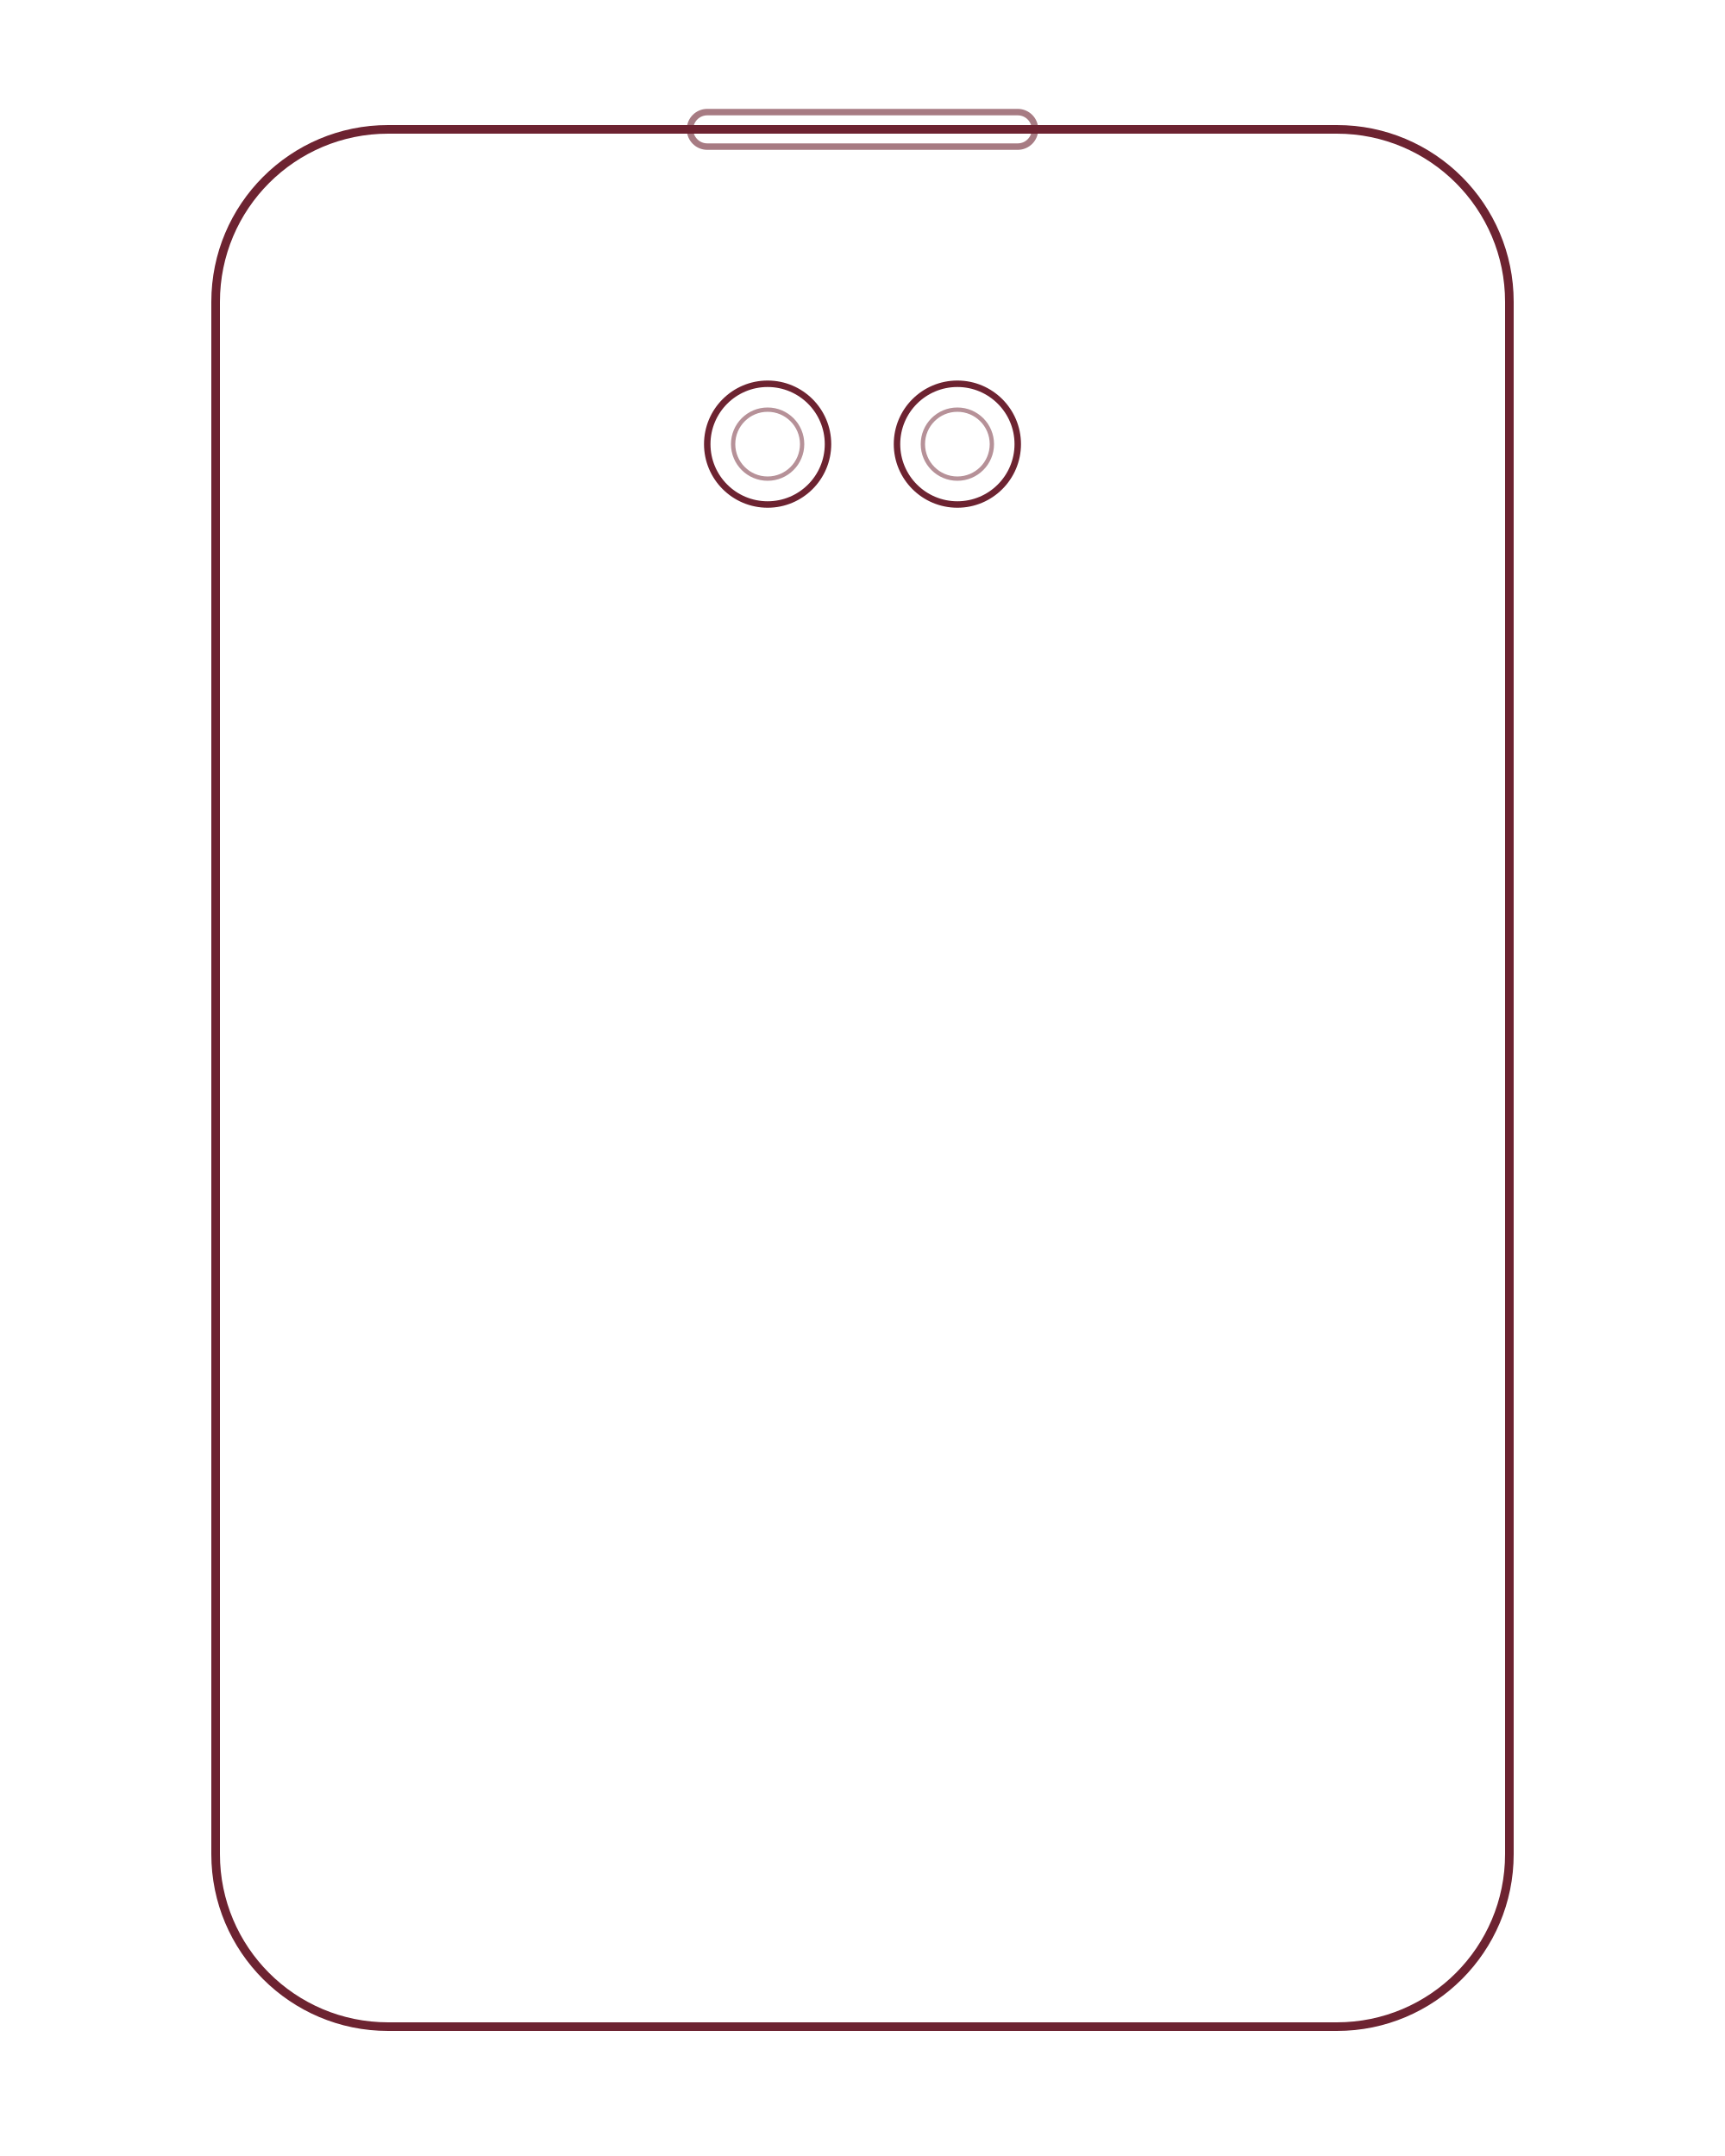
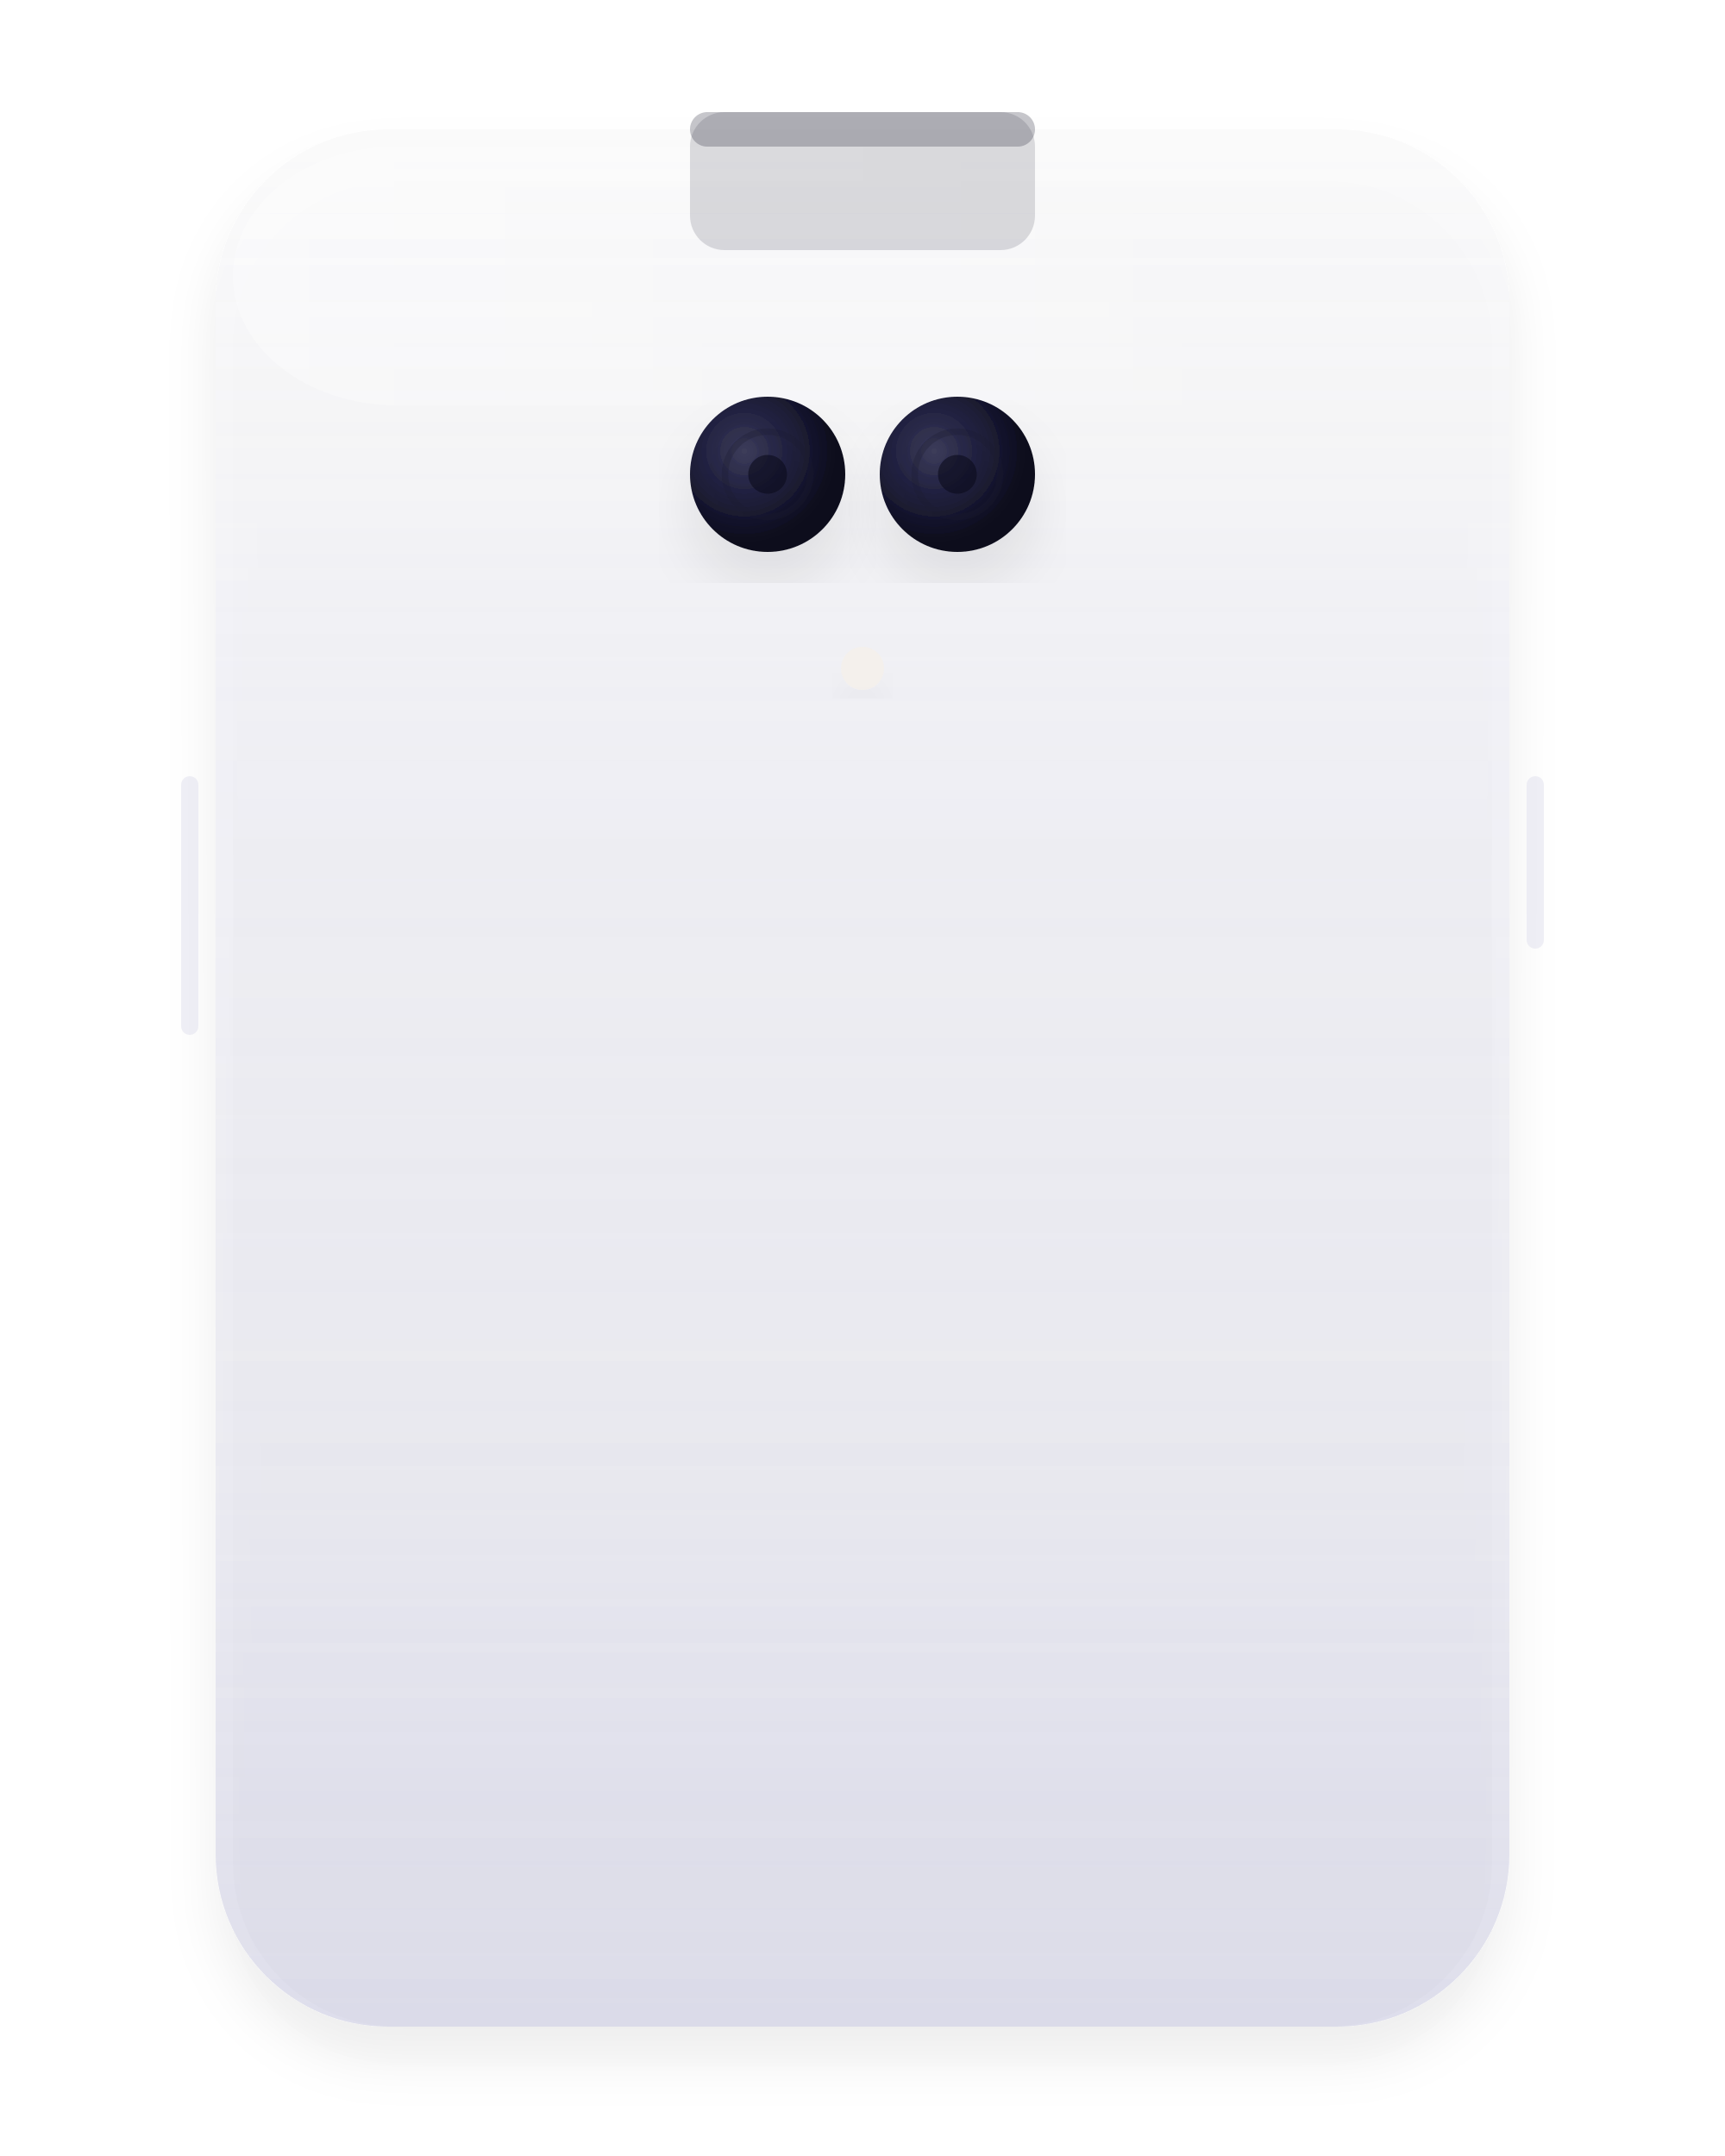
<svg xmlns="http://www.w3.org/2000/svg" viewBox="0 0 400 500" width="400" height="500" aria-hidden="true">
-   <rect x="50" y="30" width="300" height="440" rx="40" fill="none" stroke="#6d2331" stroke-width="2" />
-   <circle cx="178.0" cy="103" r="14" fill="none" stroke="#6d2331" stroke-width="1.5" />
-   <circle cx="178.0" cy="103" r="8" fill="none" stroke="#6d2331" stroke-width="1" opacity="0.5" />
-   <circle cx="222.0" cy="103" r="14" fill="none" stroke="#6d2331" stroke-width="1.5" />
-   <circle cx="222.0" cy="103" r="8" fill="none" stroke="#6d2331" stroke-width="1" opacity="0.5" />
-   <rect x="160.0" y="26" width="80" height="8" rx="4.0" fill="none" stroke="#6d2331" stroke-width="1.5" opacity="0.6" />
+   <defs>
+     <linearGradient id="phoneBodyGrad_iphone-15" x1="0%" y1="0%" x2="0%" y2="100%">
+       <stop offset="0%" stop-color="#fafafa" stop-opacity="0.95" />
+       <stop offset="30%" stop-color="#f0f0f5" stop-opacity="0.9" />
+       <stop offset="70%" stop-color="#e8e8f0" stop-opacity="0.85" />
+       <stop offset="100%" stop-color="#d8d8e8" stop-opacity="0.8" />
+     </linearGradient>
+     <radialGradient id="lensGrad_iphone-15" cx="35%" cy="35%" r="60%">
+       <stop offset="0%" stop-color="#2a2a4a" stop-opacity="0.9" />
+       <stop offset="40%" stop-color="#1a1a3a" stop-opacity="0.95" />
+       <stop offset="100%" stop-color="#0a0a1a" stop-opacity="1" />
+     </radialGradient>
+     <filter id="phoneShadow_iphone-15" x="-20%" y="-20%" width="140%" height="140%">
+       <feDropShadow dx="0" dy="8" stdDeviation="6" flood-color="#000000" flood-opacity="0.08" />
+     </filter>
+     <linearGradient id="phoneBodyGrad_iphone-15_highlight" x1="0%" y1="0%" x2="100%" y2="0%">
+       <stop offset="0%" stop-color="#ffffff" stop-opacity="0.3" />
+       <stop offset="50%" stop-color="#ffffff" stop-opacity="0.1" />
+       <stop offset="100%" stop-color="#ffffff" stop-opacity="0" />
+     </linearGradient>
+   </defs>
+   <rect x="54" y="42" width="292" height="428" rx="38" fill="#000000" opacity="0.06" filter="url(#phoneShadow_iphone-15)" />
+   <rect x="50" y="30" width="300" height="440" rx="40" fill="url(#phoneBodyGrad_iphone-15)" filter="url(#phoneShadow_iphone-15)" />
+   <rect x="54" y="34" width="292" height="60" rx="38" fill="url(#phoneBodyGrad_iphone-15_highlight)" />
+   <rect x="160" y="26" width="80" height="32" rx="8" fill="#1a1a2e" opacity="0.15" />
+   <rect x="160" y="26" width="80" height="8" rx="4" fill="#1a1a2e" opacity="0.25" />
+   <circle cx="178" cy="110" r="18" fill="url(#lensGrad_iphone-15)" filter="url(#phoneShadow_iphone-15)" />
+   <circle cx="178" cy="110" r="9.9" fill="none" stroke="#1a1a2e" stroke-width="1.5" opacity="0.3" />
+   <circle cx="178" cy="110" r="4.5" fill="#0a0a1a" opacity="0.6" />
+   <circle cx="222" cy="110" r="18" fill="url(#lensGrad_iphone-15)" filter="url(#phoneShadow_iphone-15)" />
+   <circle cx="222" cy="110" r="9.9" fill="none" stroke="#1a1a2e" stroke-width="1.5" opacity="0.3" />
+   <circle cx="222" cy="110" r="4.5" fill="#0a0a1a" opacity="0.6" />
+   <circle cx="200" cy="155" r="5" fill="#f5f0e8" opacity="0.7" filter="url(#phoneShadow_iphone-15)" />
+   <rect x="42" y="180" width="4" height="60" rx="2" fill="#d8d8e8" opacity="0.4" />
+   <rect x="354" y="180" width="4" height="40" rx="2" fill="#d8d8e8" opacity="0.4" />
</svg>
